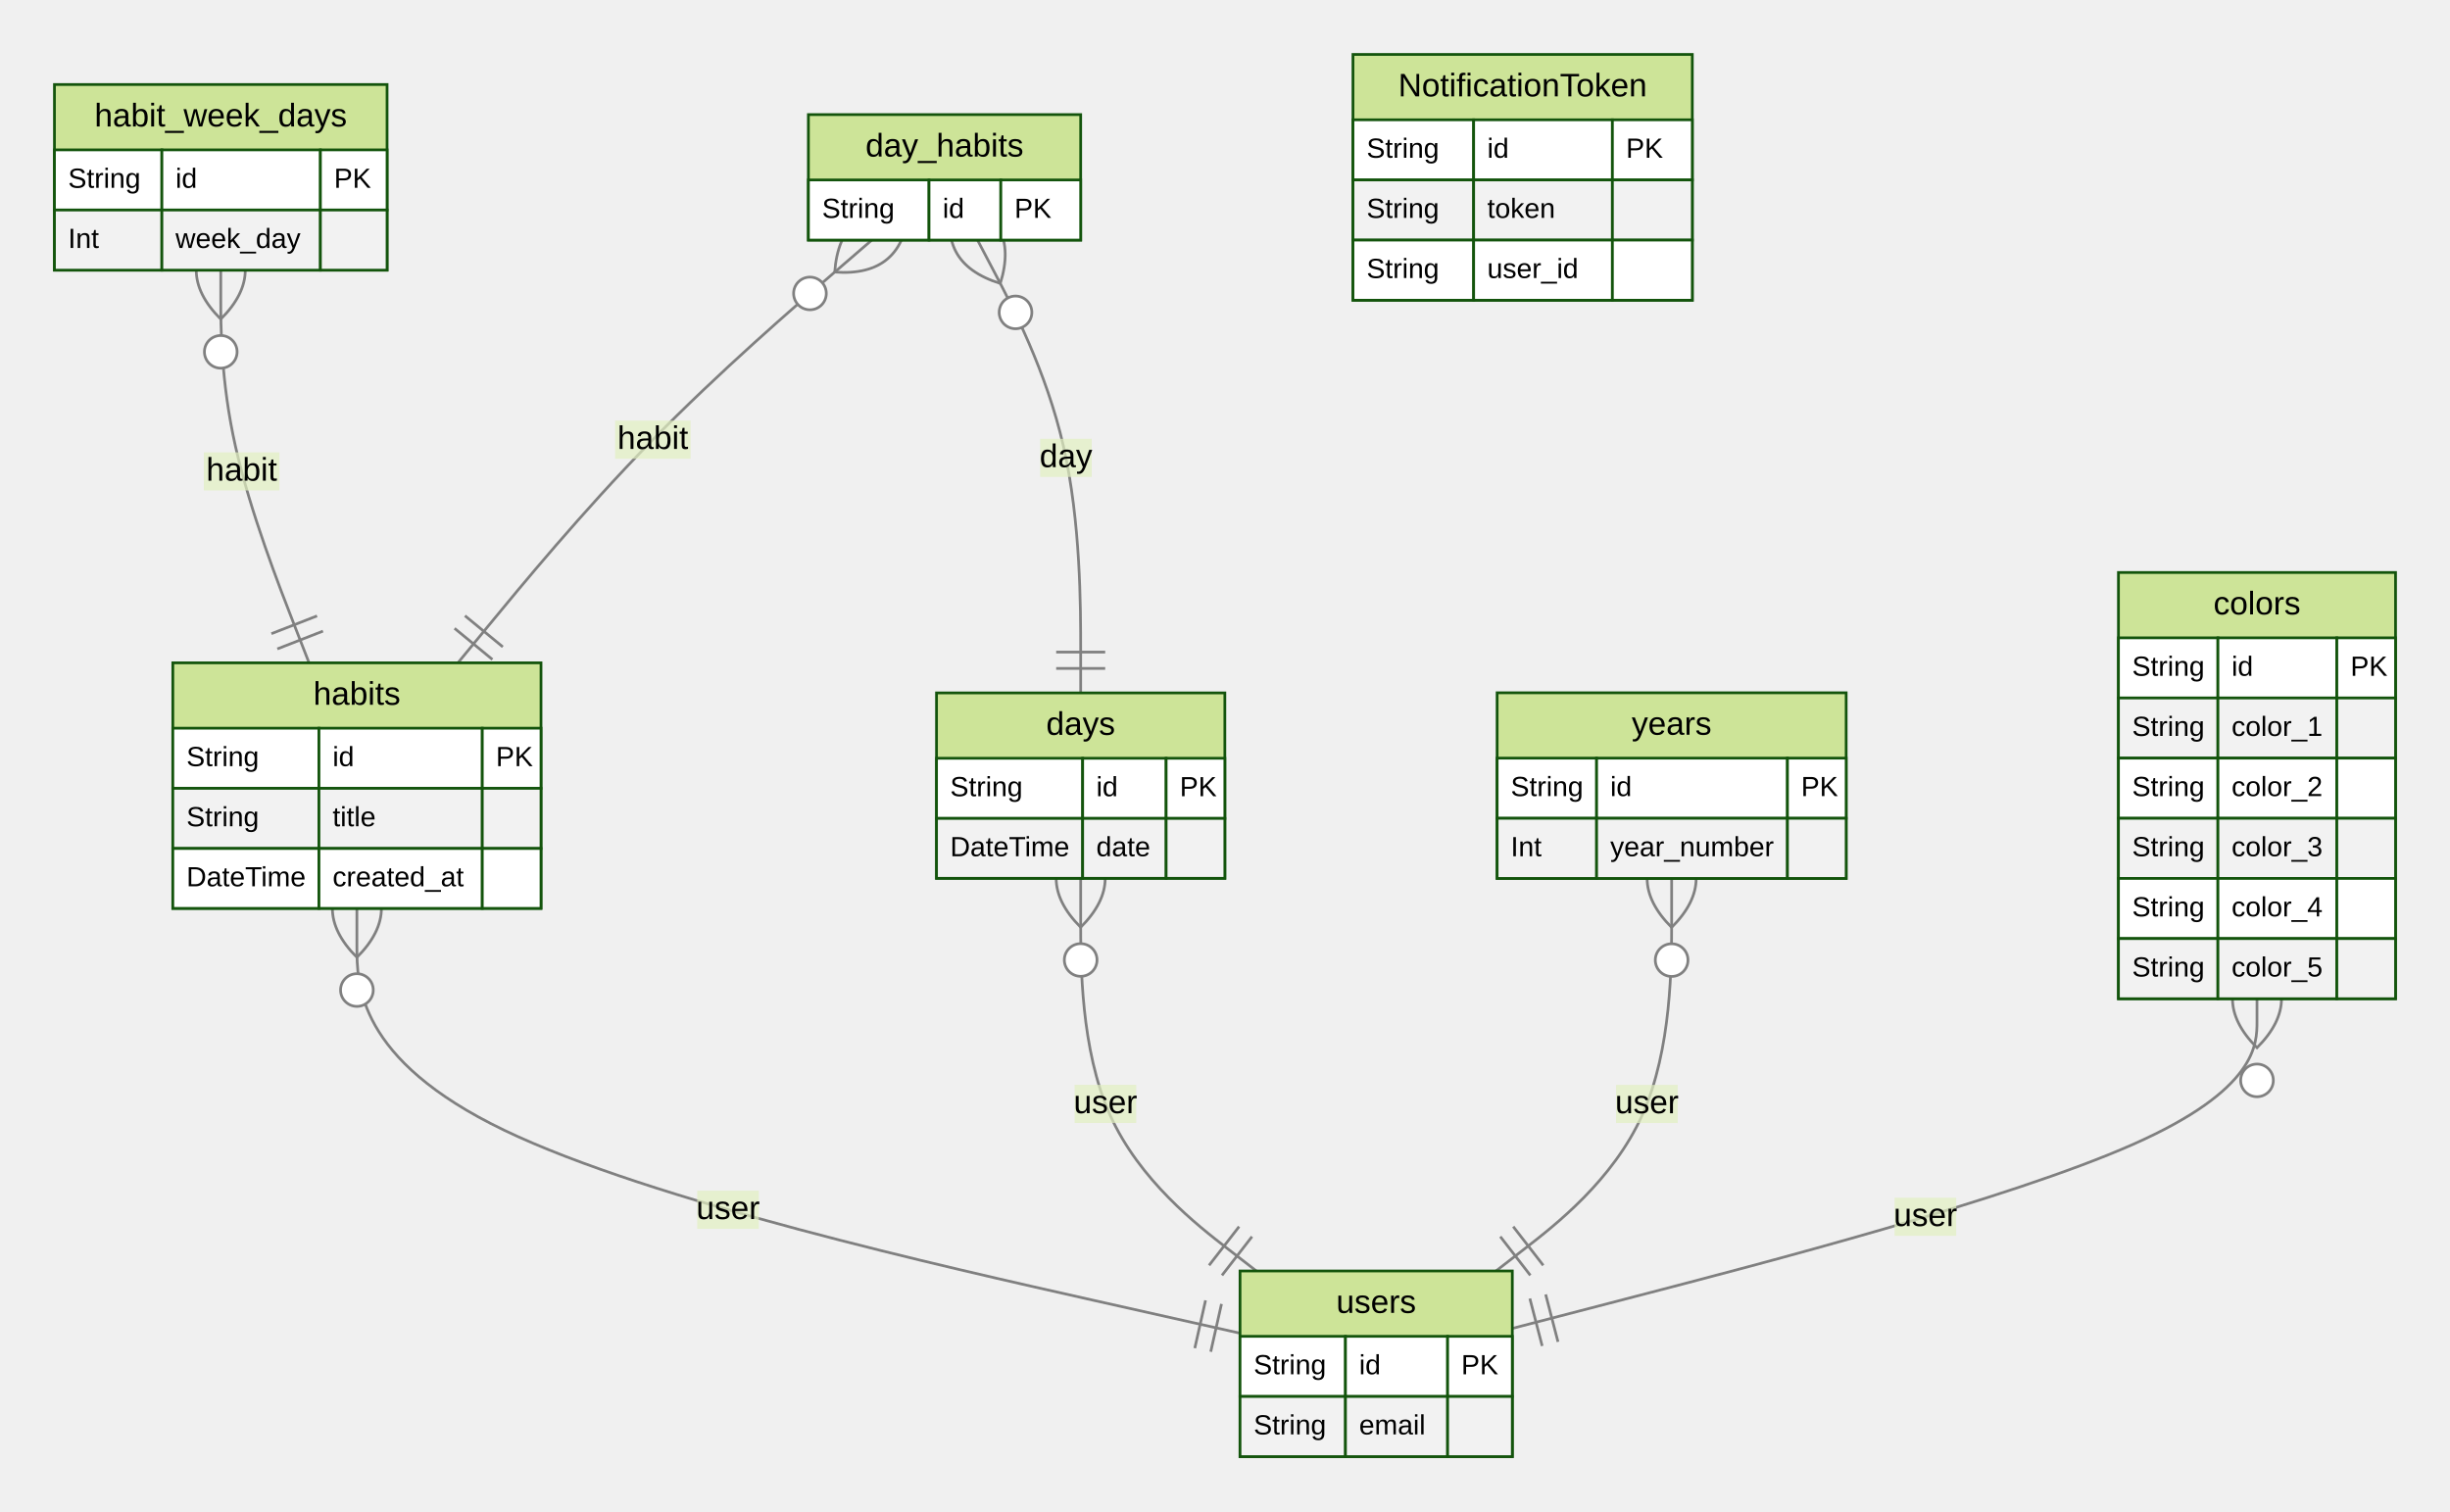
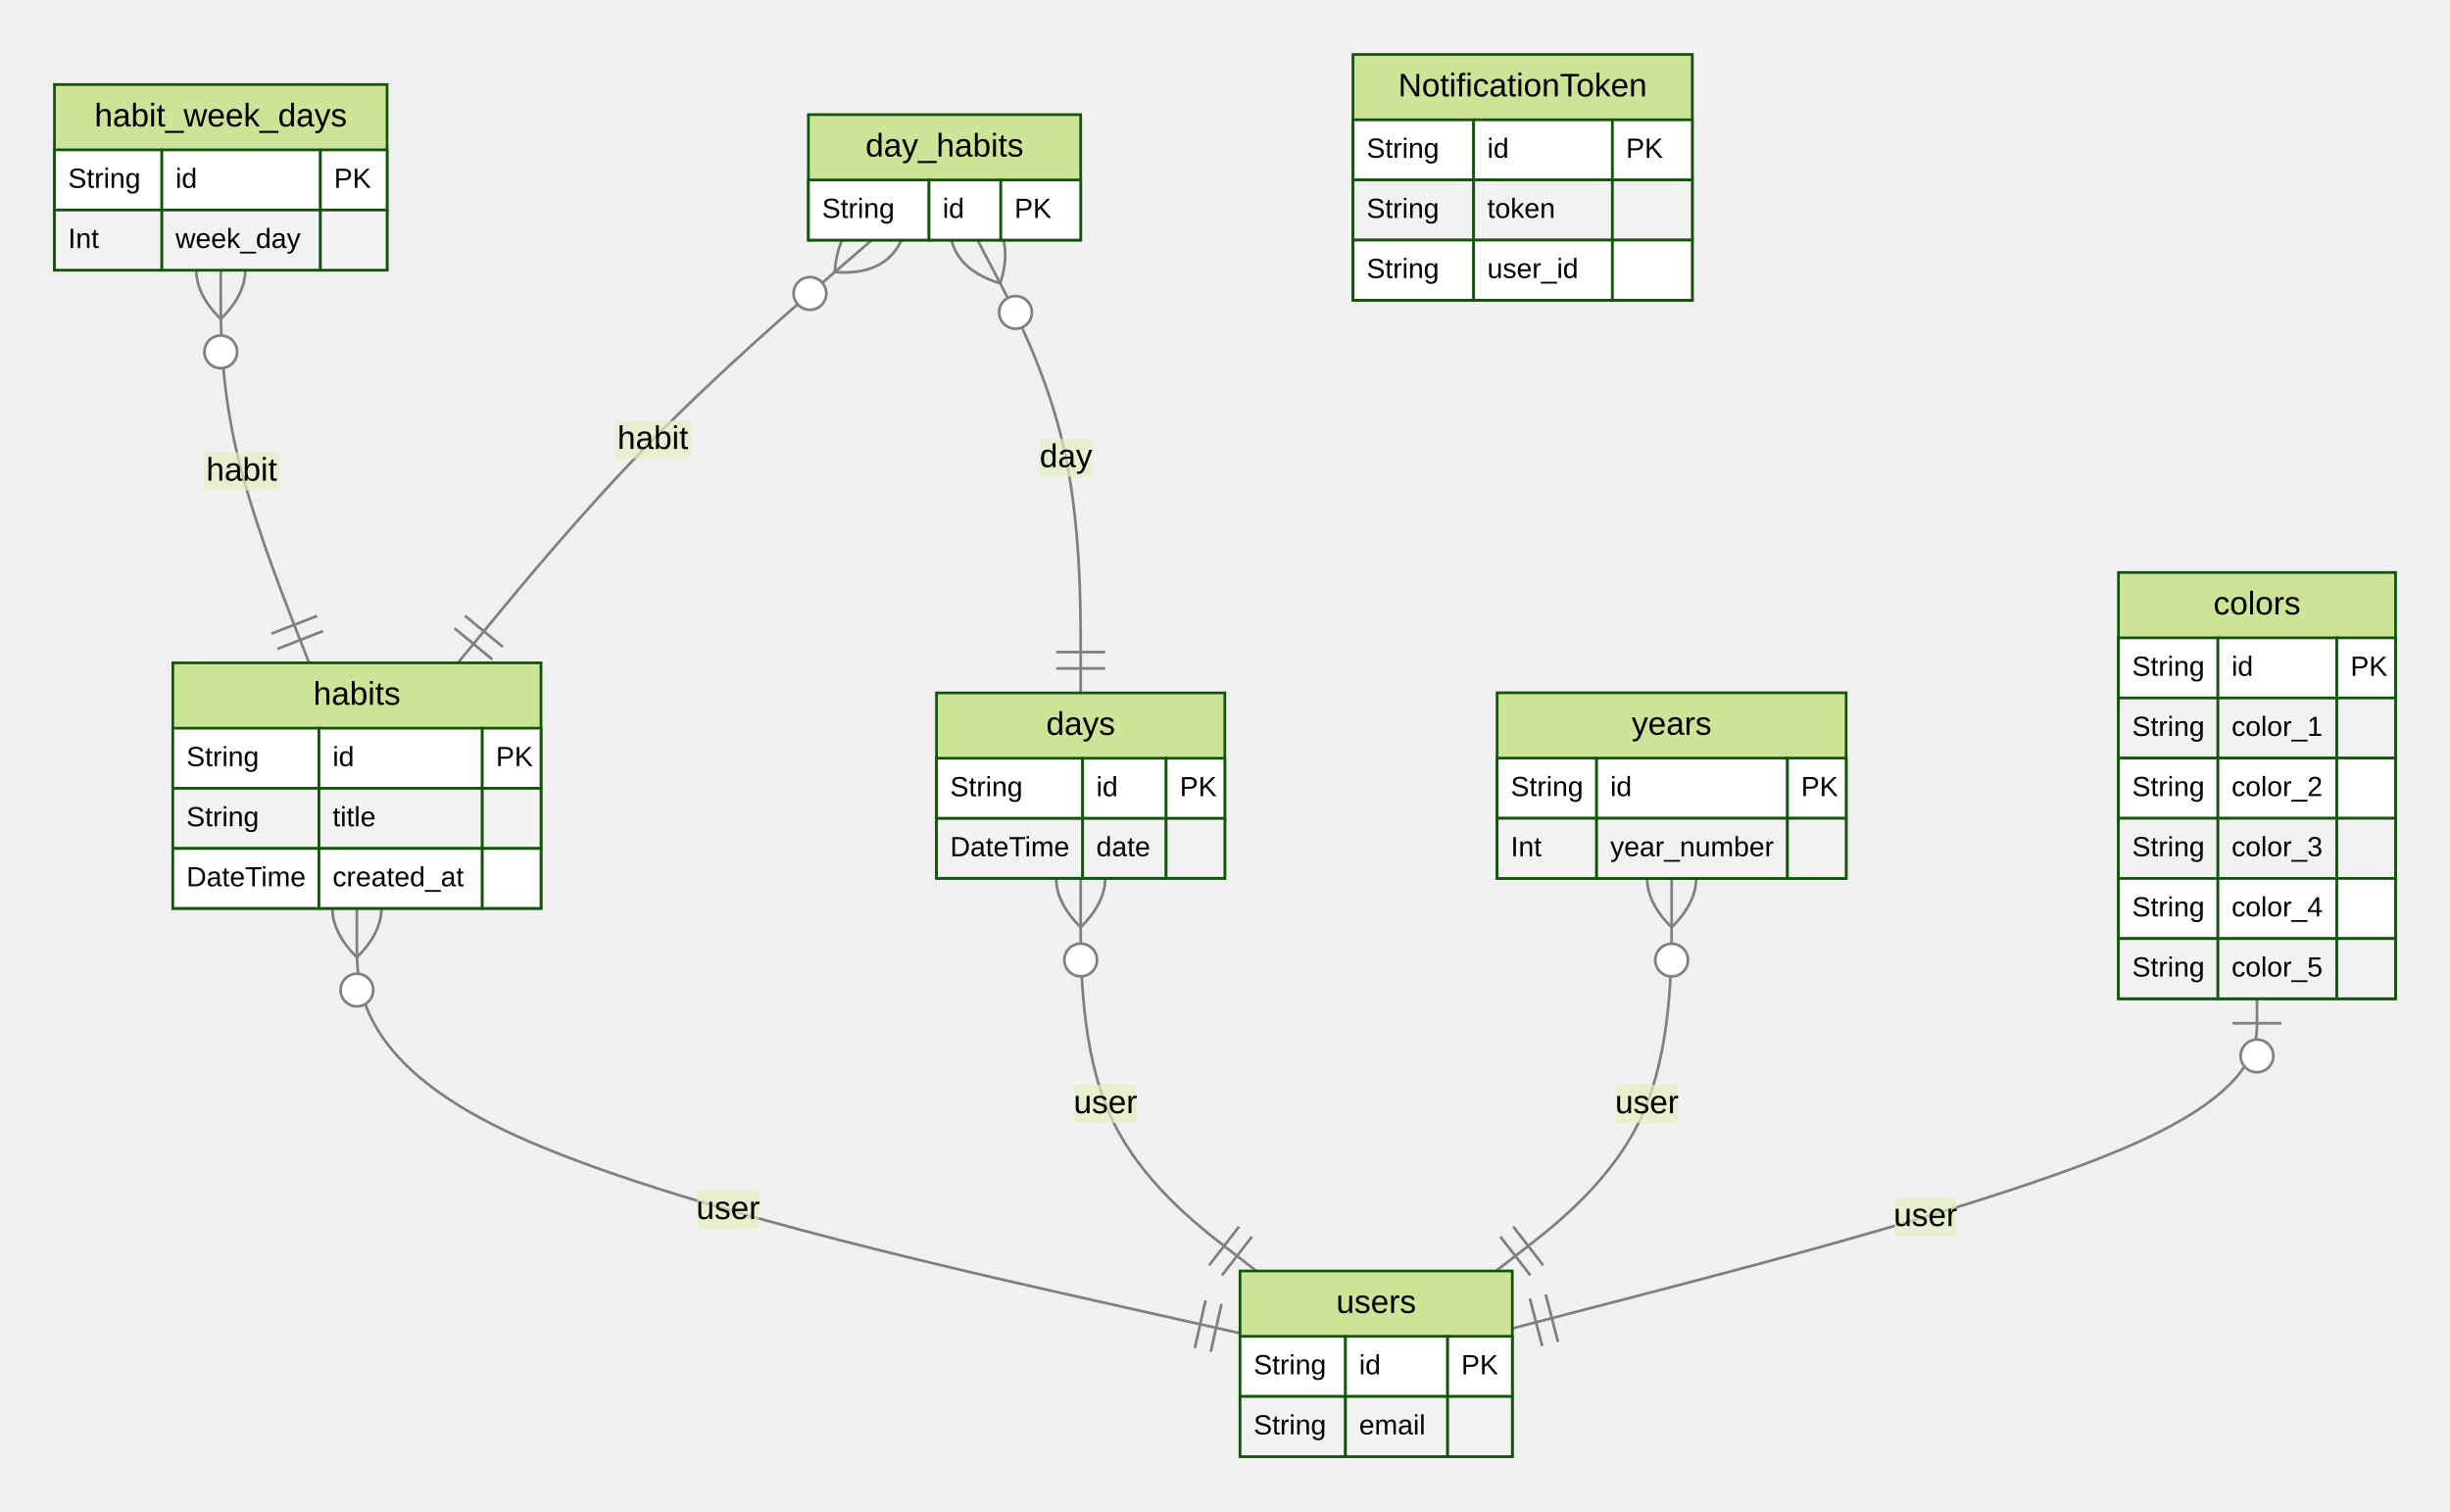
<svg xmlns="http://www.w3.org/2000/svg" aria-roledescription="er" viewBox="0 0 899.793 555.01" style="max-width: 899.793px; background-color: white;" width="100%" id="mermaid-0">
  <style>#mermaid-0{font-family:"trebuchet ms",verdana,arial,sans-serif;font-size:16px;fill:#000000;}#mermaid-0 .error-icon{fill:#552222;}#mermaid-0 .error-text{fill:#552222;stroke:#552222;}#mermaid-0 .edge-thickness-normal{stroke-width:2px;}#mermaid-0 .edge-thickness-thick{stroke-width:3.5px;}#mermaid-0 .edge-pattern-solid{stroke-dasharray:0;}#mermaid-0 .edge-pattern-dashed{stroke-dasharray:3;}#mermaid-0 .edge-pattern-dotted{stroke-dasharray:2;}#mermaid-0 .marker{fill:#000000;stroke:#000000;}#mermaid-0 .marker.cross{stroke:#000000;}#mermaid-0 svg{font-family:"trebuchet ms",verdana,arial,sans-serif;font-size:16px;}#mermaid-0 .entityBox{fill:#cde498;stroke:#13540c;}#mermaid-0 .attributeBoxOdd{fill:#ffffff;stroke:#13540c;}#mermaid-0 .attributeBoxEven{fill:#f2f2f2;stroke:#13540c;}#mermaid-0 .relationshipLabelBox{fill:hsl(78.158, 58.462%, 84.51%);opacity:0.7;background-color:hsl(78.158, 58.462%, 84.51%);}#mermaid-0 .relationshipLabelBox rect{opacity:0.5;}#mermaid-0 .relationshipLine{stroke:#000000;}#mermaid-0 .entityTitleText{text-anchor:middle;font-size:18px;fill:#000000;}#mermaid-0 :root{--mermaid-font-family:"trebuchet ms",verdana,arial,sans-serif;}</style>
  <g />
  <defs>
    <marker orient="auto" markerHeight="18" markerWidth="18" refY="9" refX="0" id="ONLY_ONE_START">
      <path d="M9,0 L9,18 M15,0 L15,18" fill="none" stroke="gray" />
    </marker>
  </defs>
  <defs>
    <marker orient="auto" markerHeight="18" markerWidth="18" refY="9" refX="18" id="ONLY_ONE_END">
      <path d="M3,0 L3,18 M9,0 L9,18" fill="none" stroke="gray" />
    </marker>
  </defs>
  <defs>
    <marker orient="auto" markerHeight="18" markerWidth="30" refY="9" refX="0" id="ZERO_OR_ONE_START">
      <circle r="6" cy="9" cx="21" fill="white" stroke="gray" />
      <path d="M9,0 L9,18" fill="none" stroke="gray" />
    </marker>
  </defs>
  <defs>
    <marker orient="auto" markerHeight="18" markerWidth="30" refY="9" refX="30" id="ZERO_OR_ONE_END">
      <circle r="6" cy="9" cx="9" fill="white" stroke="gray" />
      <path d="M21,0 L21,18" fill="none" stroke="gray" />
    </marker>
  </defs>
  <defs>
    <marker orient="auto" markerHeight="36" markerWidth="45" refY="18" refX="18" id="ONE_OR_MORE_START">
      <path d="M0,18 Q 18,0 36,18 Q 18,36 0,18 M42,9 L42,27" fill="none" stroke="gray" />
    </marker>
  </defs>
  <defs>
    <marker orient="auto" markerHeight="36" markerWidth="45" refY="18" refX="27" id="ONE_OR_MORE_END">
      <path d="M3,9 L3,27 M9,18 Q27,0 45,18 Q27,36 9,18" fill="none" stroke="gray" />
    </marker>
  </defs>
  <defs>
    <marker orient="auto" markerHeight="36" markerWidth="57" refY="18" refX="18" id="ZERO_OR_MORE_START">
      <circle r="6" cy="18" cx="48" fill="white" stroke="gray" />
      <path d="M0,18 Q18,0 36,18 Q18,36 0,18" fill="none" stroke="gray" />
    </marker>
  </defs>
  <defs>
    <marker orient="auto" markerHeight="36" markerWidth="57" refY="18" refX="39" id="ZERO_OR_MORE_END">
      <circle r="6" cy="18" cx="9" fill="white" stroke="gray" />
      <path d="M21,18 Q39,0 57,18 Q39,36 21,18" fill="none" stroke="gray" />
    </marker>
  </defs>
  <path style="stroke: gray; fill: none;" marker-start="url(#ZERO_OR_MORE_START)" marker-end="url(#ONLY_ONE_END)" d="M131.078,333.643L131.078,347.507C131.078,361.37,131.078,389.098,185.134,415.106C239.19,441.113,347.302,465.399,401.358,477.543L455.414,489.686" class="er relationshipLine" />
  <path style="stroke: gray; fill: none;" marker-start="url(#ZERO_OR_MORE_START)" marker-end="url(#ONLY_ONE_END)" d="M81.078,99.229L81.078,109.404C81.078,119.578,81.078,139.927,86.482,163.965C91.886,188.003,102.694,215.731,108.098,229.595L113.502,243.459" class="er relationshipLine" />
  <path style="stroke: gray; fill: none;" marker-start="url(#ZERO_OR_MORE_START)" marker-end="url(#ONLY_ONE_END)" d="M396.895,322.597L396.895,338.302C396.895,354.007,396.895,385.416,407.649,409.455C418.403,433.493,439.911,450.16,450.665,458.493L461.419,466.826" class="er relationshipLine" />
  <path style="stroke: gray; fill: none;" marker-start="url(#ZERO_OR_MORE_START)" marker-end="url(#ONLY_ONE_END)" d="M359.006,88.184L365.321,100.199C371.636,112.214,384.265,136.245,390.58,163.965C396.895,191.685,396.895,223.095,396.895,238.8L396.895,254.505" class="er relationshipLine" />
  <path style="stroke: gray; fill: none;" marker-start="url(#ZERO_OR_MORE_START)" marker-end="url(#ONLY_ONE_END)" d="M320.181,88.184L306.254,100.199C292.327,112.214,264.472,136.245,239.138,162.124C213.804,188.003,190.991,215.731,179.584,229.595L168.178,243.459" class="er relationshipLine" />
  <path style="stroke: gray; fill: none;" marker-start="url(#ZERO_OR_MORE_START)" marker-end="url(#ONLY_ONE_END)" d="M613.934,322.643L613.934,338.34C613.934,354.037,613.934,385.432,603.18,409.462C592.425,433.493,570.917,450.16,560.163,458.493L549.409,466.826" class="er relationshipLine" />
-   <path style="stroke: gray; fill: none;" marker-start="url(#ZERO_OR_MORE_START)" marker-end="url(#ONLY_ONE_END)" d="M828.91,366.826L828.91,375.16C828.91,383.493,828.91,400.16,783.327,420.342C737.745,440.524,646.579,464.222,600.997,476.072L555.414,487.921" class="er relationshipLine" />
-   <g transform="translate(63.46875,243.459 )" id="entity-habits-3f9c9330-a786-4020-bb66-2c47ca4273e7">
+   <path style="stroke: gray; fill: none;" marker-start="url(#ZERO_OR_ONE_START)" marker-end="url(#ONLY_ONE_END)" d="M828.91,366.826L828.91,375.16C828.91,383.493,828.91,400.16,783.327,420.342C737.745,440.524,646.579,464.222,600.997,476.072L555.414,487.921" class="er relationshipLine" />
+   <g transform="translate(63.46875,243.459 )" id="entity-habits-07ba69e7-fc14-4770-a995-01ee780fb668">
    <rect height="90.184" width="135.219" y="0" x="0" class="er entityBox" />
-     <text style="dominant-baseline: middle; text-anchor: middle; font-size: 12px;" transform="translate(67.60938,12)" y="0" x="0" id="text-entity-habits-3f9c9330-a786-4020-bb66-2c47ca4273e7" class="er entityLabel">habits</text>
+     <text style="dominant-baseline: middle; text-anchor: middle; font-size: 12px;" transform="translate(67.60938,12)" y="0" x="0" id="text-entity-habits-07ba69e7-fc14-4770-a995-01ee780fb668" class="er entityLabel">habits</text>
    <rect height="22.092" width="53.672" y="24" x="0" class="er attributeBoxOdd" />
-     <text style="dominant-baseline: middle; font-size: 10.2px;" transform="translate(5,35.0459)" y="0" x="0" id="text-entity-habits-3f9c9330-a786-4020-bb66-2c47ca4273e7-attr-1-type" class="er entityLabel">String</text>
+     <text style="dominant-baseline: middle; font-size: 10.2px;" transform="translate(5,35.0459)" y="0" x="0" id="text-entity-habits-07ba69e7-fc14-4770-a995-01ee780fb668-attr-1-type" class="er entityLabel">String</text>
    <rect height="22.092" width="59.984" y="24" x="53.672" class="er attributeBoxOdd" />
-     <text style="dominant-baseline: middle; font-size: 10.2px;" transform="translate(58.67188,35.0459)" y="0" x="0" id="text-entity-habits-3f9c9330-a786-4020-bb66-2c47ca4273e7-attr-1-name" class="er entityLabel">id</text>
+     <text style="dominant-baseline: middle; font-size: 10.2px;" transform="translate(58.67188,35.0459)" y="0" x="0" id="text-entity-habits-07ba69e7-fc14-4770-a995-01ee780fb668-attr-1-name" class="er entityLabel">id</text>
    <rect height="22.092" width="21.562" y="24" x="113.656" class="er attributeBoxOdd" />
-     <text style="dominant-baseline: middle; font-size: 10.2px;" transform="translate(118.6562,35.0459)" y="0" x="0" id="text-entity-habits-3f9c9330-a786-4020-bb66-2c47ca4273e7-attr-1-key" class="er entityLabel">PK</text>
+     <text style="dominant-baseline: middle; font-size: 10.2px;" transform="translate(118.6562,35.0459)" y="0" x="0" id="text-entity-habits-07ba69e7-fc14-4770-a995-01ee780fb668-attr-1-key" class="er entityLabel">PK</text>
    <rect height="22.092" width="53.672" y="46.092" x="0" class="er attributeBoxEven" />
-     <text style="dominant-baseline: middle; font-size: 10.2px;" transform="translate(5,57.1377)" y="0" x="0" id="text-entity-habits-3f9c9330-a786-4020-bb66-2c47ca4273e7-attr-2-type" class="er entityLabel">String</text>
+     <text style="dominant-baseline: middle; font-size: 10.2px;" transform="translate(5,57.1377)" y="0" x="0" id="text-entity-habits-07ba69e7-fc14-4770-a995-01ee780fb668-attr-2-type" class="er entityLabel">String</text>
    <rect height="22.092" width="59.984" y="46.092" x="53.672" class="er attributeBoxEven" />
-     <text style="dominant-baseline: middle; font-size: 10.2px;" transform="translate(58.67188,57.1377)" y="0" x="0" id="text-entity-habits-3f9c9330-a786-4020-bb66-2c47ca4273e7-attr-2-name" class="er entityLabel">title</text>
+     <text style="dominant-baseline: middle; font-size: 10.2px;" transform="translate(58.67188,57.1377)" y="0" x="0" id="text-entity-habits-07ba69e7-fc14-4770-a995-01ee780fb668-attr-2-name" class="er entityLabel">title</text>
    <rect height="22.092" width="21.562" y="46.092" x="113.656" class="er attributeBoxEven" />
-     <text style="dominant-baseline: middle; font-size: 10.2px;" transform="translate(118.6562,57.1377)" y="0" x="0" id="text-entity-habits-3f9c9330-a786-4020-bb66-2c47ca4273e7-attr-2-key" class="er entityLabel" />
+     <text style="dominant-baseline: middle; font-size: 10.2px;" transform="translate(118.6562,57.1377)" y="0" x="0" id="text-entity-habits-07ba69e7-fc14-4770-a995-01ee780fb668-attr-2-key" class="er entityLabel" />
    <rect height="22" width="53.672" y="68.184" x="0" class="er attributeBoxOdd" />
-     <text style="dominant-baseline: middle; font-size: 10.2px;" transform="translate(5,79.18359)" y="0" x="0" id="text-entity-habits-3f9c9330-a786-4020-bb66-2c47ca4273e7-attr-3-type" class="er entityLabel">DateTime</text>
+     <text style="dominant-baseline: middle; font-size: 10.2px;" transform="translate(5,79.18359)" y="0" x="0" id="text-entity-habits-07ba69e7-fc14-4770-a995-01ee780fb668-attr-3-type" class="er entityLabel">DateTime</text>
    <rect height="22" width="59.984" y="68.184" x="53.672" class="er attributeBoxOdd" />
-     <text style="dominant-baseline: middle; font-size: 10.2px;" transform="translate(58.67188,79.18359)" y="0" x="0" id="text-entity-habits-3f9c9330-a786-4020-bb66-2c47ca4273e7-attr-3-name" class="er entityLabel">created_at</text>
+     <text style="dominant-baseline: middle; font-size: 10.2px;" transform="translate(58.67188,79.18359)" y="0" x="0" id="text-entity-habits-07ba69e7-fc14-4770-a995-01ee780fb668-attr-3-name" class="er entityLabel">created_at</text>
    <rect height="22" width="21.562" y="68.184" x="113.656" class="er attributeBoxOdd" />
-     <text style="dominant-baseline: middle; font-size: 10.2px;" transform="translate(118.6562,79.18359)" y="0" x="0" id="text-entity-habits-3f9c9330-a786-4020-bb66-2c47ca4273e7-attr-3-key" class="er entityLabel" />
-   </g>
-   <g transform="translate(20,31.0459 )" id="entity-habitweekdays-105dd346-13b6-4628-94cc-351ac7f4796a">
+     <text style="dominant-baseline: middle; font-size: 10.2px;" transform="translate(118.6562,79.18359)" y="0" x="0" id="text-entity-habits-07ba69e7-fc14-4770-a995-01ee780fb668-attr-3-key" class="er entityLabel" />
+   </g>
+   <g transform="translate(20,31.0459 )" id="entity-habitweekdays-adedd7ad-5b33-4465-ad61-6990aa5362c5">
    <rect height="68.184" width="122.156" y="0" x="0" class="er entityBox" />
-     <text style="dominant-baseline: middle; text-anchor: middle; font-size: 12px;" transform="translate(61.07812,12)" y="0" x="0" id="text-entity-habitweekdays-105dd346-13b6-4628-94cc-351ac7f4796a" class="er entityLabel">habit_week_days</text>
+     <text style="dominant-baseline: middle; text-anchor: middle; font-size: 12px;" transform="translate(61.07812,12)" y="0" x="0" id="text-entity-habitweekdays-adedd7ad-5b33-4465-ad61-6990aa5362c5" class="er entityLabel">habit_week_days</text>
    <rect height="22.092" width="39.453" y="24" x="0" class="er attributeBoxOdd" />
-     <text style="dominant-baseline: middle; font-size: 10.2px;" transform="translate(5,35.0459)" y="0" x="0" id="text-entity-habitweekdays-105dd346-13b6-4628-94cc-351ac7f4796a-attr-1-type" class="er entityLabel">String</text>
+     <text style="dominant-baseline: middle; font-size: 10.2px;" transform="translate(5,35.0459)" y="0" x="0" id="text-entity-habitweekdays-adedd7ad-5b33-4465-ad61-6990aa5362c5-attr-1-type" class="er entityLabel">String</text>
    <rect height="22.092" width="58.219" y="24" x="39.453" class="er attributeBoxOdd" />
-     <text style="dominant-baseline: middle; font-size: 10.2px;" transform="translate(44.45312,35.0459)" y="0" x="0" id="text-entity-habitweekdays-105dd346-13b6-4628-94cc-351ac7f4796a-attr-1-name" class="er entityLabel">id</text>
+     <text style="dominant-baseline: middle; font-size: 10.2px;" transform="translate(44.45312,35.0459)" y="0" x="0" id="text-entity-habitweekdays-adedd7ad-5b33-4465-ad61-6990aa5362c5-attr-1-name" class="er entityLabel">id</text>
    <rect height="22.092" width="24.484" y="24" x="97.672" class="er attributeBoxOdd" />
-     <text style="dominant-baseline: middle; font-size: 10.2px;" transform="translate(102.6719,35.0459)" y="0" x="0" id="text-entity-habitweekdays-105dd346-13b6-4628-94cc-351ac7f4796a-attr-1-key" class="er entityLabel">PK</text>
+     <text style="dominant-baseline: middle; font-size: 10.2px;" transform="translate(102.6719,35.0459)" y="0" x="0" id="text-entity-habitweekdays-adedd7ad-5b33-4465-ad61-6990aa5362c5-attr-1-key" class="er entityLabel">PK</text>
    <rect height="22.092" width="39.453" y="46.092" x="0" class="er attributeBoxEven" />
-     <text style="dominant-baseline: middle; font-size: 10.2px;" transform="translate(5,57.1377)" y="0" x="0" id="text-entity-habitweekdays-105dd346-13b6-4628-94cc-351ac7f4796a-attr-2-type" class="er entityLabel">Int</text>
+     <text style="dominant-baseline: middle; font-size: 10.2px;" transform="translate(5,57.1377)" y="0" x="0" id="text-entity-habitweekdays-adedd7ad-5b33-4465-ad61-6990aa5362c5-attr-2-type" class="er entityLabel">Int</text>
    <rect height="22.092" width="58.219" y="46.092" x="39.453" class="er attributeBoxEven" />
-     <text style="dominant-baseline: middle; font-size: 10.2px;" transform="translate(44.45312,57.1377)" y="0" x="0" id="text-entity-habitweekdays-105dd346-13b6-4628-94cc-351ac7f4796a-attr-2-name" class="er entityLabel">week_day</text>
+     <text style="dominant-baseline: middle; font-size: 10.2px;" transform="translate(44.45312,57.1377)" y="0" x="0" id="text-entity-habitweekdays-adedd7ad-5b33-4465-ad61-6990aa5362c5-attr-2-name" class="er entityLabel">week_day</text>
    <rect height="22.092" width="24.484" y="46.092" x="97.672" class="er attributeBoxEven" />
-     <text style="dominant-baseline: middle; font-size: 10.2px;" transform="translate(102.6719,57.1377)" y="0" x="0" id="text-entity-habitweekdays-105dd346-13b6-4628-94cc-351ac7f4796a-attr-2-key" class="er entityLabel" />
-   </g>
-   <g transform="translate(343.9492,254.5049 )" id="entity-days-c6f6787b-1007-4e1a-bbb3-10b54ce7db48">
+     <text style="dominant-baseline: middle; font-size: 10.2px;" transform="translate(102.6719,57.1377)" y="0" x="0" id="text-entity-habitweekdays-adedd7ad-5b33-4465-ad61-6990aa5362c5-attr-2-key" class="er entityLabel" />
+   </g>
+   <g transform="translate(343.9492,254.5049 )" id="entity-days-6fb14675-da76-4897-86eb-5cae5ff52e03">
    <rect height="68.092" width="105.891" y="0" x="0" class="er entityBox" />
-     <text style="dominant-baseline: middle; text-anchor: middle; font-size: 12px;" transform="translate(52.94531,12)" y="0" x="0" id="text-entity-days-c6f6787b-1007-4e1a-bbb3-10b54ce7db48" class="er entityLabel">days</text>
+     <text style="dominant-baseline: middle; text-anchor: middle; font-size: 12px;" transform="translate(52.94531,12)" y="0" x="0" id="text-entity-days-6fb14675-da76-4897-86eb-5cae5ff52e03" class="er entityLabel">days</text>
    <rect height="22.092" width="53.672" y="24" x="0" class="er attributeBoxOdd" />
-     <text style="dominant-baseline: middle; font-size: 10.2px;" transform="translate(5,35.0459)" y="0" x="0" id="text-entity-days-c6f6787b-1007-4e1a-bbb3-10b54ce7db48-attr-1-type" class="er entityLabel">String</text>
+     <text style="dominant-baseline: middle; font-size: 10.2px;" transform="translate(5,35.0459)" y="0" x="0" id="text-entity-days-6fb14675-da76-4897-86eb-5cae5ff52e03-attr-1-type" class="er entityLabel">String</text>
    <rect height="22.092" width="30.656" y="24" x="53.672" class="er attributeBoxOdd" />
-     <text style="dominant-baseline: middle; font-size: 10.2px;" transform="translate(58.67188,35.0459)" y="0" x="0" id="text-entity-days-c6f6787b-1007-4e1a-bbb3-10b54ce7db48-attr-1-name" class="er entityLabel">id</text>
+     <text style="dominant-baseline: middle; font-size: 10.2px;" transform="translate(58.67188,35.0459)" y="0" x="0" id="text-entity-days-6fb14675-da76-4897-86eb-5cae5ff52e03-attr-1-name" class="er entityLabel">id</text>
    <rect height="22.092" width="21.562" y="24" x="84.328" class="er attributeBoxOdd" />
-     <text style="dominant-baseline: middle; font-size: 10.2px;" transform="translate(89.32812,35.0459)" y="0" x="0" id="text-entity-days-c6f6787b-1007-4e1a-bbb3-10b54ce7db48-attr-1-key" class="er entityLabel">PK</text>
+     <text style="dominant-baseline: middle; font-size: 10.2px;" transform="translate(89.32812,35.0459)" y="0" x="0" id="text-entity-days-6fb14675-da76-4897-86eb-5cae5ff52e03-attr-1-key" class="er entityLabel">PK</text>
    <rect height="22" width="53.672" y="46.092" x="0" class="er attributeBoxEven" />
-     <text style="dominant-baseline: middle; font-size: 10.2px;" transform="translate(5,57.0918)" y="0" x="0" id="text-entity-days-c6f6787b-1007-4e1a-bbb3-10b54ce7db48-attr-2-type" class="er entityLabel">DateTime</text>
+     <text style="dominant-baseline: middle; font-size: 10.2px;" transform="translate(5,57.0918)" y="0" x="0" id="text-entity-days-6fb14675-da76-4897-86eb-5cae5ff52e03-attr-2-type" class="er entityLabel">DateTime</text>
    <rect height="22" width="30.656" y="46.092" x="53.672" class="er attributeBoxEven" />
-     <text style="dominant-baseline: middle; font-size: 10.2px;" transform="translate(58.67188,57.0918)" y="0" x="0" id="text-entity-days-c6f6787b-1007-4e1a-bbb3-10b54ce7db48-attr-2-name" class="er entityLabel">date</text>
+     <text style="dominant-baseline: middle; font-size: 10.2px;" transform="translate(58.67188,57.0918)" y="0" x="0" id="text-entity-days-6fb14675-da76-4897-86eb-5cae5ff52e03-attr-2-name" class="er entityLabel">date</text>
    <rect height="22" width="21.562" y="46.092" x="84.328" class="er attributeBoxEven" />
-     <text style="dominant-baseline: middle; font-size: 10.2px;" transform="translate(89.32812,57.0918)" y="0" x="0" id="text-entity-days-c6f6787b-1007-4e1a-bbb3-10b54ce7db48-attr-2-key" class="er entityLabel" />
-   </g>
-   <g transform="translate(296.8945,42.0918 )" id="entity-dayhabits-f7228bd6-69df-4379-b242-aa0c405b27fd">
+     <text style="dominant-baseline: middle; font-size: 10.2px;" transform="translate(89.32812,57.0918)" y="0" x="0" id="text-entity-days-6fb14675-da76-4897-86eb-5cae5ff52e03-attr-2-key" class="er entityLabel" />
+   </g>
+   <g transform="translate(296.8945,42.0918 )" id="entity-dayhabits-d1a78fff-901a-4178-b244-1f3b0643ad6e">
    <rect height="46.092" width="100" y="0" x="0" class="er entityBox" />
-     <text style="dominant-baseline: middle; text-anchor: middle; font-size: 12px;" transform="translate(50,12)" y="0" x="0" id="text-entity-dayhabits-f7228bd6-69df-4379-b242-aa0c405b27fd" class="er entityLabel">day_habits</text>
+     <text style="dominant-baseline: middle; text-anchor: middle; font-size: 12px;" transform="translate(50,12)" y="0" x="0" id="text-entity-dayhabits-d1a78fff-901a-4178-b244-1f3b0643ad6e" class="er entityLabel">day_habits</text>
    <rect height="22.092" width="44.302" y="24" x="0" class="er attributeBoxOdd" />
-     <text style="dominant-baseline: middle; font-size: 10.2px;" transform="translate(5,35.0459)" y="0" x="0" id="text-entity-dayhabits-f7228bd6-69df-4379-b242-aa0c405b27fd-attr-1-type" class="er entityLabel">String</text>
+     <text style="dominant-baseline: middle; font-size: 10.2px;" transform="translate(5,35.0459)" y="0" x="0" id="text-entity-dayhabits-d1a78fff-901a-4178-b244-1f3b0643ad6e-attr-1-type" class="er entityLabel">String</text>
    <rect height="22.092" width="26.365" y="24" x="44.302" class="er attributeBoxOdd" />
-     <text style="dominant-baseline: middle; font-size: 10.2px;" transform="translate(49.30208,35.0459)" y="0" x="0" id="text-entity-dayhabits-f7228bd6-69df-4379-b242-aa0c405b27fd-attr-1-name" class="er entityLabel">id</text>
+     <text style="dominant-baseline: middle; font-size: 10.2px;" transform="translate(49.30208,35.0459)" y="0" x="0" id="text-entity-dayhabits-d1a78fff-901a-4178-b244-1f3b0643ad6e-attr-1-name" class="er entityLabel">id</text>
    <rect height="22.092" width="29.333" y="24" x="70.667" class="er attributeBoxOdd" />
-     <text style="dominant-baseline: middle; font-size: 10.2px;" transform="translate(75.66667,35.0459)" y="0" x="0" id="text-entity-dayhabits-f7228bd6-69df-4379-b242-aa0c405b27fd-attr-1-key" class="er entityLabel">PK</text>
-   </g>
-   <g transform="translate(549.8398,254.459 )" id="entity-years-232f19ce-250b-408f-8c9a-9b21b294477e">
+     <text style="dominant-baseline: middle; font-size: 10.2px;" transform="translate(75.66667,35.0459)" y="0" x="0" id="text-entity-dayhabits-d1a78fff-901a-4178-b244-1f3b0643ad6e-attr-1-key" class="er entityLabel">PK</text>
+   </g>
+   <g transform="translate(549.8398,254.459 )" id="entity-years-27f40daa-dce3-4cad-b661-488791261c6e">
    <rect height="68.184" width="128.188" y="0" x="0" class="er entityBox" />
-     <text style="dominant-baseline: middle; text-anchor: middle; font-size: 12px;" transform="translate(64.09375,12)" y="0" x="0" id="text-entity-years-232f19ce-250b-408f-8c9a-9b21b294477e" class="er entityLabel">years</text>
+     <text style="dominant-baseline: middle; text-anchor: middle; font-size: 12px;" transform="translate(64.09375,12)" y="0" x="0" id="text-entity-years-27f40daa-dce3-4cad-b661-488791261c6e" class="er entityLabel">years</text>
    <rect height="22.092" width="36.531" y="24" x="0" class="er attributeBoxOdd" />
-     <text style="dominant-baseline: middle; font-size: 10.2px;" transform="translate(5,35.0459)" y="0" x="0" id="text-entity-years-232f19ce-250b-408f-8c9a-9b21b294477e-attr-1-type" class="er entityLabel">String</text>
+     <text style="dominant-baseline: middle; font-size: 10.2px;" transform="translate(5,35.0459)" y="0" x="0" id="text-entity-years-27f40daa-dce3-4cad-b661-488791261c6e-attr-1-type" class="er entityLabel">String</text>
    <rect height="22.092" width="70.094" y="24" x="36.531" class="er attributeBoxOdd" />
-     <text style="dominant-baseline: middle; font-size: 10.2px;" transform="translate(41.53125,35.0459)" y="0" x="0" id="text-entity-years-232f19ce-250b-408f-8c9a-9b21b294477e-attr-1-name" class="er entityLabel">id</text>
+     <text style="dominant-baseline: middle; font-size: 10.2px;" transform="translate(41.53125,35.0459)" y="0" x="0" id="text-entity-years-27f40daa-dce3-4cad-b661-488791261c6e-attr-1-name" class="er entityLabel">id</text>
    <rect height="22.092" width="21.562" y="24" x="106.625" class="er attributeBoxOdd" />
-     <text style="dominant-baseline: middle; font-size: 10.2px;" transform="translate(111.625,35.0459)" y="0" x="0" id="text-entity-years-232f19ce-250b-408f-8c9a-9b21b294477e-attr-1-key" class="er entityLabel">PK</text>
+     <text style="dominant-baseline: middle; font-size: 10.2px;" transform="translate(111.625,35.0459)" y="0" x="0" id="text-entity-years-27f40daa-dce3-4cad-b661-488791261c6e-attr-1-key" class="er entityLabel">PK</text>
    <rect height="22.092" width="36.531" y="46.092" x="0" class="er attributeBoxEven" />
-     <text style="dominant-baseline: middle; font-size: 10.2px;" transform="translate(5,57.1377)" y="0" x="0" id="text-entity-years-232f19ce-250b-408f-8c9a-9b21b294477e-attr-2-type" class="er entityLabel">Int</text>
+     <text style="dominant-baseline: middle; font-size: 10.2px;" transform="translate(5,57.1377)" y="0" x="0" id="text-entity-years-27f40daa-dce3-4cad-b661-488791261c6e-attr-2-type" class="er entityLabel">Int</text>
    <rect height="22.092" width="70.094" y="46.092" x="36.531" class="er attributeBoxEven" />
-     <text style="dominant-baseline: middle; font-size: 10.2px;" transform="translate(41.53125,57.1377)" y="0" x="0" id="text-entity-years-232f19ce-250b-408f-8c9a-9b21b294477e-attr-2-name" class="er entityLabel">year_number</text>
+     <text style="dominant-baseline: middle; font-size: 10.2px;" transform="translate(41.53125,57.1377)" y="0" x="0" id="text-entity-years-27f40daa-dce3-4cad-b661-488791261c6e-attr-2-name" class="er entityLabel">year_number</text>
    <rect height="22.092" width="21.562" y="46.092" x="106.625" class="er attributeBoxEven" />
-     <text style="dominant-baseline: middle; font-size: 10.2px;" transform="translate(111.625,57.1377)" y="0" x="0" id="text-entity-years-232f19ce-250b-408f-8c9a-9b21b294477e-attr-2-key" class="er entityLabel" />
-   </g>
-   <g transform="translate(455.4141,466.8262 )" id="entity-users-41261b27-ec95-404d-9c42-1567e5bb30c0">
+     <text style="dominant-baseline: middle; font-size: 10.2px;" transform="translate(111.625,57.1377)" y="0" x="0" id="text-entity-years-27f40daa-dce3-4cad-b661-488791261c6e-attr-2-key" class="er entityLabel" />
+   </g>
+   <g transform="translate(455.4141,466.8262 )" id="entity-users-e5496aa9-1433-421b-a0ee-4aaaed058655">
    <rect height="68.184" width="100" y="0" x="0" class="er entityBox" />
-     <text style="dominant-baseline: middle; text-anchor: middle; font-size: 12px;" transform="translate(50,12)" y="0" x="0" id="text-entity-users-41261b27-ec95-404d-9c42-1567e5bb30c0" class="er entityLabel">users</text>
+     <text style="dominant-baseline: middle; text-anchor: middle; font-size: 12px;" transform="translate(50,12)" y="0" x="0" id="text-entity-users-e5496aa9-1433-421b-a0ee-4aaaed058655" class="er entityLabel">users</text>
    <rect height="22.092" width="38.729" y="24" x="0" class="er attributeBoxOdd" />
-     <text style="dominant-baseline: middle; font-size: 10.2px;" transform="translate(5,35.0459)" y="0" x="0" id="text-entity-users-41261b27-ec95-404d-9c42-1567e5bb30c0-attr-1-type" class="er entityLabel">String</text>
+     <text style="dominant-baseline: middle; font-size: 10.2px;" transform="translate(5,35.0459)" y="0" x="0" id="text-entity-users-e5496aa9-1433-421b-a0ee-4aaaed058655-attr-1-type" class="er entityLabel">String</text>
    <rect height="22.092" width="37.51" y="24" x="38.729" class="er attributeBoxOdd" />
-     <text style="dominant-baseline: middle; font-size: 10.2px;" transform="translate(43.72917,35.0459)" y="0" x="0" id="text-entity-users-41261b27-ec95-404d-9c42-1567e5bb30c0-attr-1-name" class="er entityLabel">id</text>
+     <text style="dominant-baseline: middle; font-size: 10.2px;" transform="translate(43.72917,35.0459)" y="0" x="0" id="text-entity-users-e5496aa9-1433-421b-a0ee-4aaaed058655-attr-1-name" class="er entityLabel">id</text>
    <rect height="22.092" width="23.76" y="24" x="76.24" class="er attributeBoxOdd" />
-     <text style="dominant-baseline: middle; font-size: 10.2px;" transform="translate(81.23958,35.0459)" y="0" x="0" id="text-entity-users-41261b27-ec95-404d-9c42-1567e5bb30c0-attr-1-key" class="er entityLabel">PK</text>
+     <text style="dominant-baseline: middle; font-size: 10.2px;" transform="translate(81.23958,35.0459)" y="0" x="0" id="text-entity-users-e5496aa9-1433-421b-a0ee-4aaaed058655-attr-1-key" class="er entityLabel">PK</text>
    <rect height="22.092" width="38.729" y="46.092" x="0" class="er attributeBoxEven" />
-     <text style="dominant-baseline: middle; font-size: 10.2px;" transform="translate(5,57.1377)" y="0" x="0" id="text-entity-users-41261b27-ec95-404d-9c42-1567e5bb30c0-attr-2-type" class="er entityLabel">String</text>
+     <text style="dominant-baseline: middle; font-size: 10.2px;" transform="translate(5,57.1377)" y="0" x="0" id="text-entity-users-e5496aa9-1433-421b-a0ee-4aaaed058655-attr-2-type" class="er entityLabel">String</text>
    <rect height="22.092" width="37.51" y="46.092" x="38.729" class="er attributeBoxEven" />
-     <text style="dominant-baseline: middle; font-size: 10.2px;" transform="translate(43.72917,57.1377)" y="0" x="0" id="text-entity-users-41261b27-ec95-404d-9c42-1567e5bb30c0-attr-2-name" class="er entityLabel">email</text>
+     <text style="dominant-baseline: middle; font-size: 10.2px;" transform="translate(43.72917,57.1377)" y="0" x="0" id="text-entity-users-e5496aa9-1433-421b-a0ee-4aaaed058655-attr-2-name" class="er entityLabel">email</text>
    <rect height="22.092" width="23.76" y="46.092" x="76.24" class="er attributeBoxEven" />
-     <text style="dominant-baseline: middle; font-size: 10.2px;" transform="translate(81.23958,57.1377)" y="0" x="0" id="text-entity-users-41261b27-ec95-404d-9c42-1567e5bb30c0-attr-2-key" class="er entityLabel" />
-   </g>
-   <g transform="translate(496.8945,20 )" id="entity-NotificationToken-6666ef9c-4c41-4132-bcb0-67537c214325">
+     <text style="dominant-baseline: middle; font-size: 10.2px;" transform="translate(81.23958,57.1377)" y="0" x="0" id="text-entity-users-e5496aa9-1433-421b-a0ee-4aaaed058655-attr-2-key" class="er entityLabel" />
+   </g>
+   <g transform="translate(496.8945,20 )" id="entity-NotificationToken-95e1fd70-39ad-4002-b013-18fdbf41f853">
    <rect height="90.275" width="124.625" y="0" x="0" class="er entityBox" />
-     <text style="dominant-baseline: middle; text-anchor: middle; font-size: 12px;" transform="translate(62.3125,12)" y="0" x="0" id="text-entity-NotificationToken-6666ef9c-4c41-4132-bcb0-67537c214325" class="er entityLabel">NotificationToken</text>
+     <text style="dominant-baseline: middle; text-anchor: middle; font-size: 12px;" transform="translate(62.3125,12)" y="0" x="0" id="text-entity-NotificationToken-95e1fd70-39ad-4002-b013-18fdbf41f853" class="er entityLabel">NotificationToken</text>
    <rect height="22.092" width="44.318" y="24" x="0" class="er attributeBoxOdd" />
-     <text style="dominant-baseline: middle; font-size: 10.2px;" transform="translate(5,35.0459)" y="0" x="0" id="text-entity-NotificationToken-6666ef9c-4c41-4132-bcb0-67537c214325-attr-1-type" class="er entityLabel">String</text>
+     <text style="dominant-baseline: middle; font-size: 10.2px;" transform="translate(5,35.0459)" y="0" x="0" id="text-entity-NotificationToken-95e1fd70-39ad-4002-b013-18fdbf41f853-attr-1-type" class="er entityLabel">String</text>
    <rect height="22.092" width="50.958" y="24" x="44.318" class="er attributeBoxOdd" />
-     <text style="dominant-baseline: middle; font-size: 10.2px;" transform="translate(49.31771,35.0459)" y="0" x="0" id="text-entity-NotificationToken-6666ef9c-4c41-4132-bcb0-67537c214325-attr-1-name" class="er entityLabel">id</text>
+     <text style="dominant-baseline: middle; font-size: 10.2px;" transform="translate(49.31771,35.0459)" y="0" x="0" id="text-entity-NotificationToken-95e1fd70-39ad-4002-b013-18fdbf41f853-attr-1-name" class="er entityLabel">id</text>
    <rect height="22.092" width="29.349" y="24" x="95.276" class="er attributeBoxOdd" />
-     <text style="dominant-baseline: middle; font-size: 10.2px;" transform="translate(100.276,35.0459)" y="0" x="0" id="text-entity-NotificationToken-6666ef9c-4c41-4132-bcb0-67537c214325-attr-1-key" class="er entityLabel">PK</text>
+     <text style="dominant-baseline: middle; font-size: 10.2px;" transform="translate(100.276,35.0459)" y="0" x="0" id="text-entity-NotificationToken-95e1fd70-39ad-4002-b013-18fdbf41f853-attr-1-key" class="er entityLabel">PK</text>
    <rect height="22.092" width="44.318" y="46.092" x="0" class="er attributeBoxEven" />
-     <text style="dominant-baseline: middle; font-size: 10.2px;" transform="translate(5,57.1377)" y="0" x="0" id="text-entity-NotificationToken-6666ef9c-4c41-4132-bcb0-67537c214325-attr-2-type" class="er entityLabel">String</text>
+     <text style="dominant-baseline: middle; font-size: 10.2px;" transform="translate(5,57.1377)" y="0" x="0" id="text-entity-NotificationToken-95e1fd70-39ad-4002-b013-18fdbf41f853-attr-2-type" class="er entityLabel">String</text>
    <rect height="22.092" width="50.958" y="46.092" x="44.318" class="er attributeBoxEven" />
-     <text style="dominant-baseline: middle; font-size: 10.2px;" transform="translate(49.31771,57.1377)" y="0" x="0" id="text-entity-NotificationToken-6666ef9c-4c41-4132-bcb0-67537c214325-attr-2-name" class="er entityLabel">token</text>
+     <text style="dominant-baseline: middle; font-size: 10.2px;" transform="translate(49.31771,57.1377)" y="0" x="0" id="text-entity-NotificationToken-95e1fd70-39ad-4002-b013-18fdbf41f853-attr-2-name" class="er entityLabel">token</text>
    <rect height="22.092" width="29.349" y="46.092" x="95.276" class="er attributeBoxEven" />
-     <text style="dominant-baseline: middle; font-size: 10.2px;" transform="translate(100.276,57.1377)" y="0" x="0" id="text-entity-NotificationToken-6666ef9c-4c41-4132-bcb0-67537c214325-attr-2-key" class="er entityLabel" />
+     <text style="dominant-baseline: middle; font-size: 10.2px;" transform="translate(100.276,57.1377)" y="0" x="0" id="text-entity-NotificationToken-95e1fd70-39ad-4002-b013-18fdbf41f853-attr-2-key" class="er entityLabel" />
    <rect height="22.092" width="44.318" y="68.184" x="0" class="er attributeBoxOdd" />
-     <text style="dominant-baseline: middle; font-size: 10.2px;" transform="translate(5,79.22949)" y="0" x="0" id="text-entity-NotificationToken-6666ef9c-4c41-4132-bcb0-67537c214325-attr-3-type" class="er entityLabel">String</text>
+     <text style="dominant-baseline: middle; font-size: 10.2px;" transform="translate(5,79.22949)" y="0" x="0" id="text-entity-NotificationToken-95e1fd70-39ad-4002-b013-18fdbf41f853-attr-3-type" class="er entityLabel">String</text>
    <rect height="22.092" width="50.958" y="68.184" x="44.318" class="er attributeBoxOdd" />
-     <text style="dominant-baseline: middle; font-size: 10.2px;" transform="translate(49.31771,79.22949)" y="0" x="0" id="text-entity-NotificationToken-6666ef9c-4c41-4132-bcb0-67537c214325-attr-3-name" class="er entityLabel">user_id</text>
+     <text style="dominant-baseline: middle; font-size: 10.2px;" transform="translate(49.31771,79.22949)" y="0" x="0" id="text-entity-NotificationToken-95e1fd70-39ad-4002-b013-18fdbf41f853-attr-3-name" class="er entityLabel">user_id</text>
    <rect height="22.092" width="29.349" y="68.184" x="95.276" class="er attributeBoxOdd" />
-     <text style="dominant-baseline: middle; font-size: 10.2px;" transform="translate(100.276,79.22949)" y="0" x="0" id="text-entity-NotificationToken-6666ef9c-4c41-4132-bcb0-67537c214325-attr-3-key" class="er entityLabel" />
-   </g>
-   <g transform="translate(778.0273,210.2754 )" id="entity-colors-91543ba0-c58c-41b5-876b-1bfeeaf51fe2">
+     <text style="dominant-baseline: middle; font-size: 10.2px;" transform="translate(100.276,79.22949)" y="0" x="0" id="text-entity-NotificationToken-95e1fd70-39ad-4002-b013-18fdbf41f853-attr-3-key" class="er entityLabel" />
+   </g>
+   <g transform="translate(778.0273,210.2754 )" id="entity-colors-c9e44ad6-8f9a-4283-a7cc-96f45f399582">
    <rect height="156.551" width="101.766" y="0" x="0" class="er entityBox" />
-     <text style="dominant-baseline: middle; text-anchor: middle; font-size: 12px;" transform="translate(50.88281,12)" y="0" x="0" id="text-entity-colors-91543ba0-c58c-41b5-876b-1bfeeaf51fe2" class="er entityLabel">colors</text>
+     <text style="dominant-baseline: middle; text-anchor: middle; font-size: 12px;" transform="translate(50.88281,12)" y="0" x="0" id="text-entity-colors-c9e44ad6-8f9a-4283-a7cc-96f45f399582" class="er entityLabel">colors</text>
    <rect height="22.092" width="36.531" y="24" x="0" class="er attributeBoxOdd" />
-     <text style="dominant-baseline: middle; font-size: 10.2px;" transform="translate(5,35.0459)" y="0" x="0" id="text-entity-colors-91543ba0-c58c-41b5-876b-1bfeeaf51fe2-attr-1-type" class="er entityLabel">String</text>
+     <text style="dominant-baseline: middle; font-size: 10.2px;" transform="translate(5,35.0459)" y="0" x="0" id="text-entity-colors-c9e44ad6-8f9a-4283-a7cc-96f45f399582-attr-1-type" class="er entityLabel">String</text>
    <rect height="22.092" width="43.672" y="24" x="36.531" class="er attributeBoxOdd" />
-     <text style="dominant-baseline: middle; font-size: 10.2px;" transform="translate(41.53125,35.0459)" y="0" x="0" id="text-entity-colors-91543ba0-c58c-41b5-876b-1bfeeaf51fe2-attr-1-name" class="er entityLabel">id</text>
+     <text style="dominant-baseline: middle; font-size: 10.2px;" transform="translate(41.53125,35.0459)" y="0" x="0" id="text-entity-colors-c9e44ad6-8f9a-4283-a7cc-96f45f399582-attr-1-name" class="er entityLabel">id</text>
    <rect height="22.092" width="21.562" y="24" x="80.203" class="er attributeBoxOdd" />
-     <text style="dominant-baseline: middle; font-size: 10.2px;" transform="translate(85.20312,35.0459)" y="0" x="0" id="text-entity-colors-91543ba0-c58c-41b5-876b-1bfeeaf51fe2-attr-1-key" class="er entityLabel">PK</text>
+     <text style="dominant-baseline: middle; font-size: 10.2px;" transform="translate(85.20312,35.0459)" y="0" x="0" id="text-entity-colors-c9e44ad6-8f9a-4283-a7cc-96f45f399582-attr-1-key" class="er entityLabel">PK</text>
    <rect height="22.092" width="36.531" y="46.092" x="0" class="er attributeBoxEven" />
-     <text style="dominant-baseline: middle; font-size: 10.2px;" transform="translate(5,57.1377)" y="0" x="0" id="text-entity-colors-91543ba0-c58c-41b5-876b-1bfeeaf51fe2-attr-2-type" class="er entityLabel">String</text>
+     <text style="dominant-baseline: middle; font-size: 10.2px;" transform="translate(5,57.1377)" y="0" x="0" id="text-entity-colors-c9e44ad6-8f9a-4283-a7cc-96f45f399582-attr-2-type" class="er entityLabel">String</text>
    <rect height="22.092" width="43.672" y="46.092" x="36.531" class="er attributeBoxEven" />
-     <text style="dominant-baseline: middle; font-size: 10.2px;" transform="translate(41.53125,57.1377)" y="0" x="0" id="text-entity-colors-91543ba0-c58c-41b5-876b-1bfeeaf51fe2-attr-2-name" class="er entityLabel">color_1</text>
+     <text style="dominant-baseline: middle; font-size: 10.2px;" transform="translate(41.53125,57.1377)" y="0" x="0" id="text-entity-colors-c9e44ad6-8f9a-4283-a7cc-96f45f399582-attr-2-name" class="er entityLabel">color_1</text>
    <rect height="22.092" width="21.562" y="46.092" x="80.203" class="er attributeBoxEven" />
-     <text style="dominant-baseline: middle; font-size: 10.2px;" transform="translate(85.20312,57.1377)" y="0" x="0" id="text-entity-colors-91543ba0-c58c-41b5-876b-1bfeeaf51fe2-attr-2-key" class="er entityLabel" />
+     <text style="dominant-baseline: middle; font-size: 10.2px;" transform="translate(85.20312,57.1377)" y="0" x="0" id="text-entity-colors-c9e44ad6-8f9a-4283-a7cc-96f45f399582-attr-2-key" class="er entityLabel" />
    <rect height="22.092" width="36.531" y="68.184" x="0" class="er attributeBoxOdd" />
-     <text style="dominant-baseline: middle; font-size: 10.2px;" transform="translate(5,79.22949)" y="0" x="0" id="text-entity-colors-91543ba0-c58c-41b5-876b-1bfeeaf51fe2-attr-3-type" class="er entityLabel">String</text>
+     <text style="dominant-baseline: middle; font-size: 10.2px;" transform="translate(5,79.22949)" y="0" x="0" id="text-entity-colors-c9e44ad6-8f9a-4283-a7cc-96f45f399582-attr-3-type" class="er entityLabel">String</text>
    <rect height="22.092" width="43.672" y="68.184" x="36.531" class="er attributeBoxOdd" />
-     <text style="dominant-baseline: middle; font-size: 10.2px;" transform="translate(41.53125,79.22949)" y="0" x="0" id="text-entity-colors-91543ba0-c58c-41b5-876b-1bfeeaf51fe2-attr-3-name" class="er entityLabel">color_2</text>
+     <text style="dominant-baseline: middle; font-size: 10.2px;" transform="translate(41.53125,79.22949)" y="0" x="0" id="text-entity-colors-c9e44ad6-8f9a-4283-a7cc-96f45f399582-attr-3-name" class="er entityLabel">color_2</text>
    <rect height="22.092" width="21.562" y="68.184" x="80.203" class="er attributeBoxOdd" />
-     <text style="dominant-baseline: middle; font-size: 10.2px;" transform="translate(85.20312,79.22949)" y="0" x="0" id="text-entity-colors-91543ba0-c58c-41b5-876b-1bfeeaf51fe2-attr-3-key" class="er entityLabel" />
+     <text style="dominant-baseline: middle; font-size: 10.2px;" transform="translate(85.20312,79.22949)" y="0" x="0" id="text-entity-colors-c9e44ad6-8f9a-4283-a7cc-96f45f399582-attr-3-key" class="er entityLabel" />
    <rect height="22.092" width="36.531" y="90.275" x="0" class="er attributeBoxEven" />
-     <text style="dominant-baseline: middle; font-size: 10.2px;" transform="translate(5,101.3213)" y="0" x="0" id="text-entity-colors-91543ba0-c58c-41b5-876b-1bfeeaf51fe2-attr-4-type" class="er entityLabel">String</text>
+     <text style="dominant-baseline: middle; font-size: 10.2px;" transform="translate(5,101.3213)" y="0" x="0" id="text-entity-colors-c9e44ad6-8f9a-4283-a7cc-96f45f399582-attr-4-type" class="er entityLabel">String</text>
    <rect height="22.092" width="43.672" y="90.275" x="36.531" class="er attributeBoxEven" />
-     <text style="dominant-baseline: middle; font-size: 10.2px;" transform="translate(41.53125,101.3213)" y="0" x="0" id="text-entity-colors-91543ba0-c58c-41b5-876b-1bfeeaf51fe2-attr-4-name" class="er entityLabel">color_3</text>
+     <text style="dominant-baseline: middle; font-size: 10.2px;" transform="translate(41.53125,101.3213)" y="0" x="0" id="text-entity-colors-c9e44ad6-8f9a-4283-a7cc-96f45f399582-attr-4-name" class="er entityLabel">color_3</text>
    <rect height="22.092" width="21.562" y="90.275" x="80.203" class="er attributeBoxEven" />
-     <text style="dominant-baseline: middle; font-size: 10.2px;" transform="translate(85.20312,101.3213)" y="0" x="0" id="text-entity-colors-91543ba0-c58c-41b5-876b-1bfeeaf51fe2-attr-4-key" class="er entityLabel" />
+     <text style="dominant-baseline: middle; font-size: 10.2px;" transform="translate(85.20312,101.3213)" y="0" x="0" id="text-entity-colors-c9e44ad6-8f9a-4283-a7cc-96f45f399582-attr-4-key" class="er entityLabel" />
    <rect height="22.092" width="36.531" y="112.367" x="0" class="er attributeBoxOdd" />
-     <text style="dominant-baseline: middle; font-size: 10.2px;" transform="translate(5,123.4131)" y="0" x="0" id="text-entity-colors-91543ba0-c58c-41b5-876b-1bfeeaf51fe2-attr-5-type" class="er entityLabel">String</text>
+     <text style="dominant-baseline: middle; font-size: 10.2px;" transform="translate(5,123.4131)" y="0" x="0" id="text-entity-colors-c9e44ad6-8f9a-4283-a7cc-96f45f399582-attr-5-type" class="er entityLabel">String</text>
    <rect height="22.092" width="43.672" y="112.367" x="36.531" class="er attributeBoxOdd" />
-     <text style="dominant-baseline: middle; font-size: 10.2px;" transform="translate(41.53125,123.4131)" y="0" x="0" id="text-entity-colors-91543ba0-c58c-41b5-876b-1bfeeaf51fe2-attr-5-name" class="er entityLabel">color_4</text>
+     <text style="dominant-baseline: middle; font-size: 10.2px;" transform="translate(41.53125,123.4131)" y="0" x="0" id="text-entity-colors-c9e44ad6-8f9a-4283-a7cc-96f45f399582-attr-5-name" class="er entityLabel">color_4</text>
    <rect height="22.092" width="21.562" y="112.367" x="80.203" class="er attributeBoxOdd" />
-     <text style="dominant-baseline: middle; font-size: 10.2px;" transform="translate(85.20312,123.4131)" y="0" x="0" id="text-entity-colors-91543ba0-c58c-41b5-876b-1bfeeaf51fe2-attr-5-key" class="er entityLabel" />
+     <text style="dominant-baseline: middle; font-size: 10.2px;" transform="translate(85.20312,123.4131)" y="0" x="0" id="text-entity-colors-c9e44ad6-8f9a-4283-a7cc-96f45f399582-attr-5-key" class="er entityLabel" />
    <rect height="22.092" width="36.531" y="134.459" x="0" class="er attributeBoxEven" />
-     <text style="dominant-baseline: middle; font-size: 10.2px;" transform="translate(5,145.5049)" y="0" x="0" id="text-entity-colors-91543ba0-c58c-41b5-876b-1bfeeaf51fe2-attr-6-type" class="er entityLabel">String</text>
+     <text style="dominant-baseline: middle; font-size: 10.2px;" transform="translate(5,145.5049)" y="0" x="0" id="text-entity-colors-c9e44ad6-8f9a-4283-a7cc-96f45f399582-attr-6-type" class="er entityLabel">String</text>
    <rect height="22.092" width="43.672" y="134.459" x="36.531" class="er attributeBoxEven" />
-     <text style="dominant-baseline: middle; font-size: 10.2px;" transform="translate(41.53125,145.5049)" y="0" x="0" id="text-entity-colors-91543ba0-c58c-41b5-876b-1bfeeaf51fe2-attr-6-name" class="er entityLabel">color_5</text>
+     <text style="dominant-baseline: middle; font-size: 10.2px;" transform="translate(41.53125,145.5049)" y="0" x="0" id="text-entity-colors-c9e44ad6-8f9a-4283-a7cc-96f45f399582-attr-6-name" class="er entityLabel">color_5</text>
    <rect height="22.092" width="21.562" y="134.459" x="80.203" class="er attributeBoxEven" />
-     <text style="dominant-baseline: middle; font-size: 10.2px;" transform="translate(85.20312,145.5049)" y="0" x="0" id="text-entity-colors-91543ba0-c58c-41b5-876b-1bfeeaf51fe2-attr-6-key" class="er entityLabel" />
+     <text style="dominant-baseline: middle; font-size: 10.2px;" transform="translate(85.20312,145.5049)" y="0" x="0" id="text-entity-colors-c9e44ad6-8f9a-4283-a7cc-96f45f399582-attr-6-key" class="er entityLabel" />
  </g>
  <rect height="14" width="22.625" y="437.346" x="256.067" class="er relationshipLabelBox" />
  <text style="text-anchor: middle; dominant-baseline: middle; font-size: 12px;" y="444.346" x="267.38" id="rel1" class="er relationshipLabel">user</text>
  <rect height="14" width="27.734" y="166.147" x="74.881" class="er relationshipLabelBox" />
  <text style="text-anchor: middle; dominant-baseline: middle; font-size: 12px;" y="173.147" x="88.749" id="rel2" class="er relationshipLabel">habit</text>
  <rect height="14" width="22.625" y="398.456" x="394.669" class="er relationshipLabelBox" />
  <text style="text-anchor: middle; dominant-baseline: middle; font-size: 12px;" y="405.456" x="405.982" id="rel3" class="er relationshipLabel">user</text>
  <rect height="14" width="18.922" y="161.169" x="382.023" class="er relationshipLabelBox" />
  <text style="text-anchor: middle; dominant-baseline: middle; font-size: 12px;" y="168.169" x="391.484" id="rel4" class="er relationshipLabel">day</text>
  <rect height="14" width="27.734" y="154.494" x="225.889" class="er relationshipLabelBox" />
  <text style="text-anchor: middle; dominant-baseline: middle; font-size: 12px;" y="161.494" x="239.756" id="rel5" class="er relationshipLabel">habit</text>
  <rect height="14" width="22.625" y="398.478" x="593.528" class="er relationshipLabelBox" />
  <text style="text-anchor: middle; dominant-baseline: middle; font-size: 12px;" y="405.478" x="604.841" id="rel6" class="er relationshipLabel">user</text>
  <rect height="14" width="22.625" y="439.914" x="695.812" class="er relationshipLabelBox" />
  <text style="text-anchor: middle; dominant-baseline: middle; font-size: 12px;" y="446.914" x="707.125" id="rel7" class="er relationshipLabel">user</text>
</svg>
